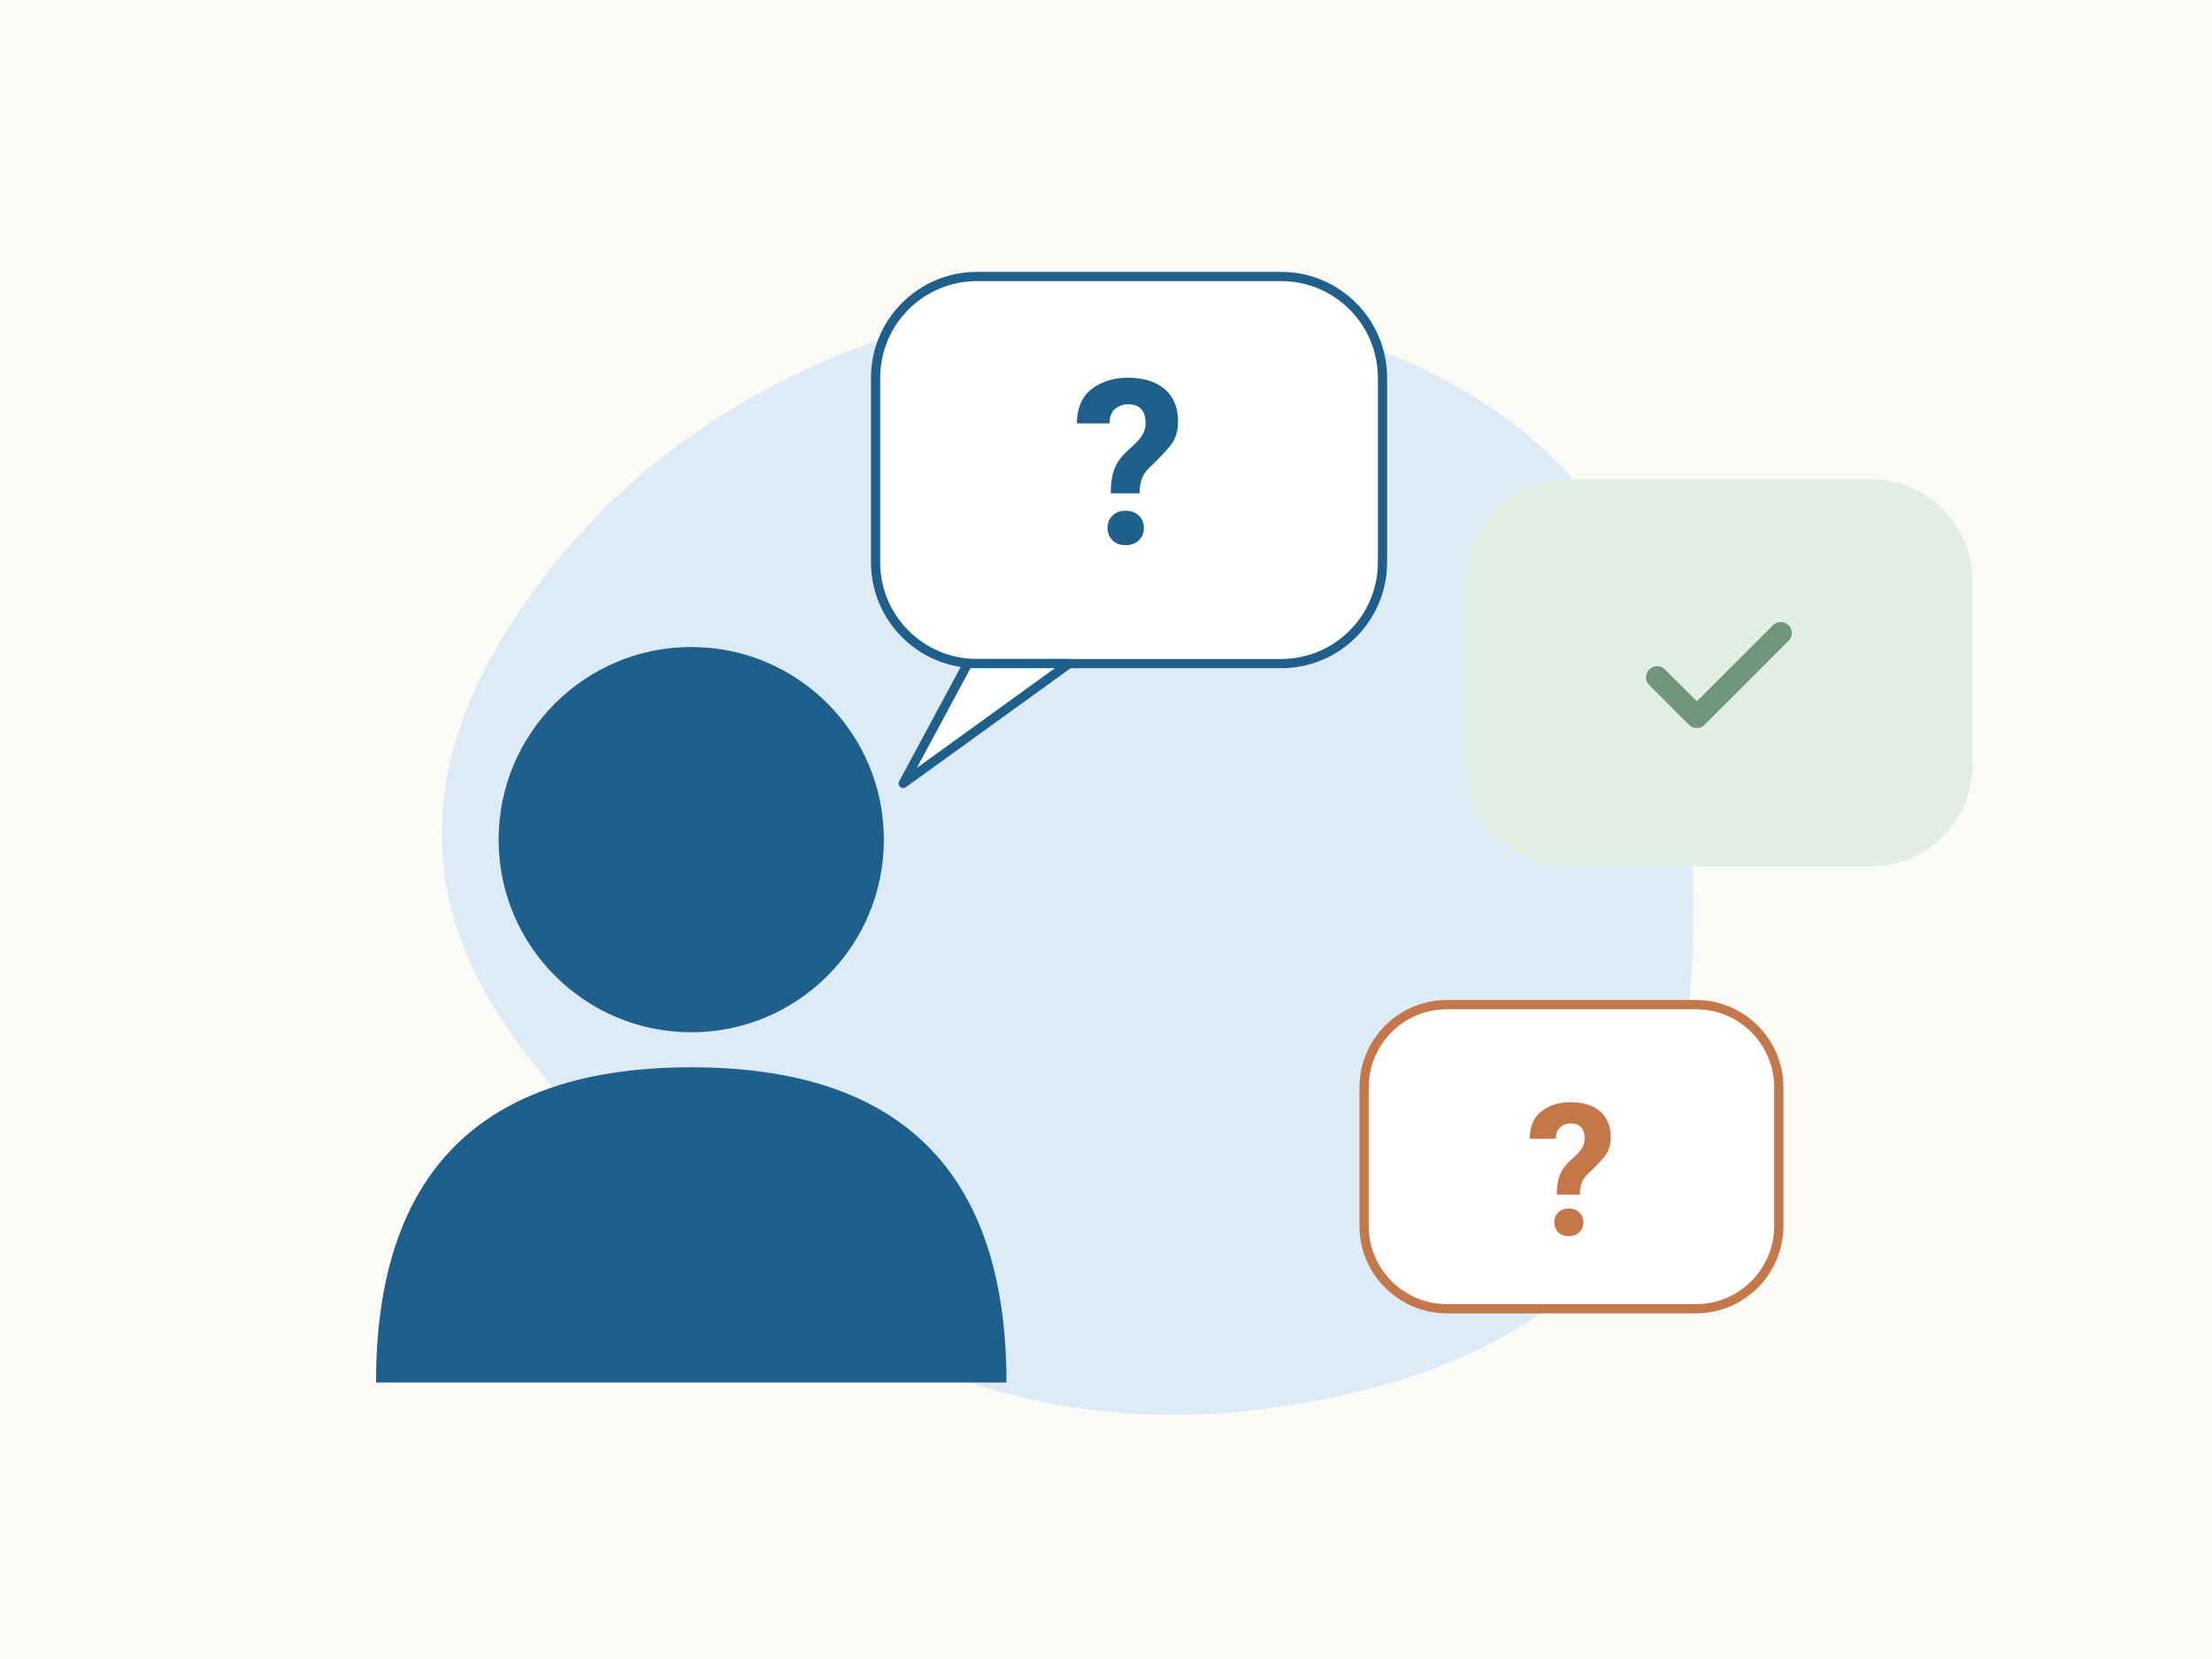
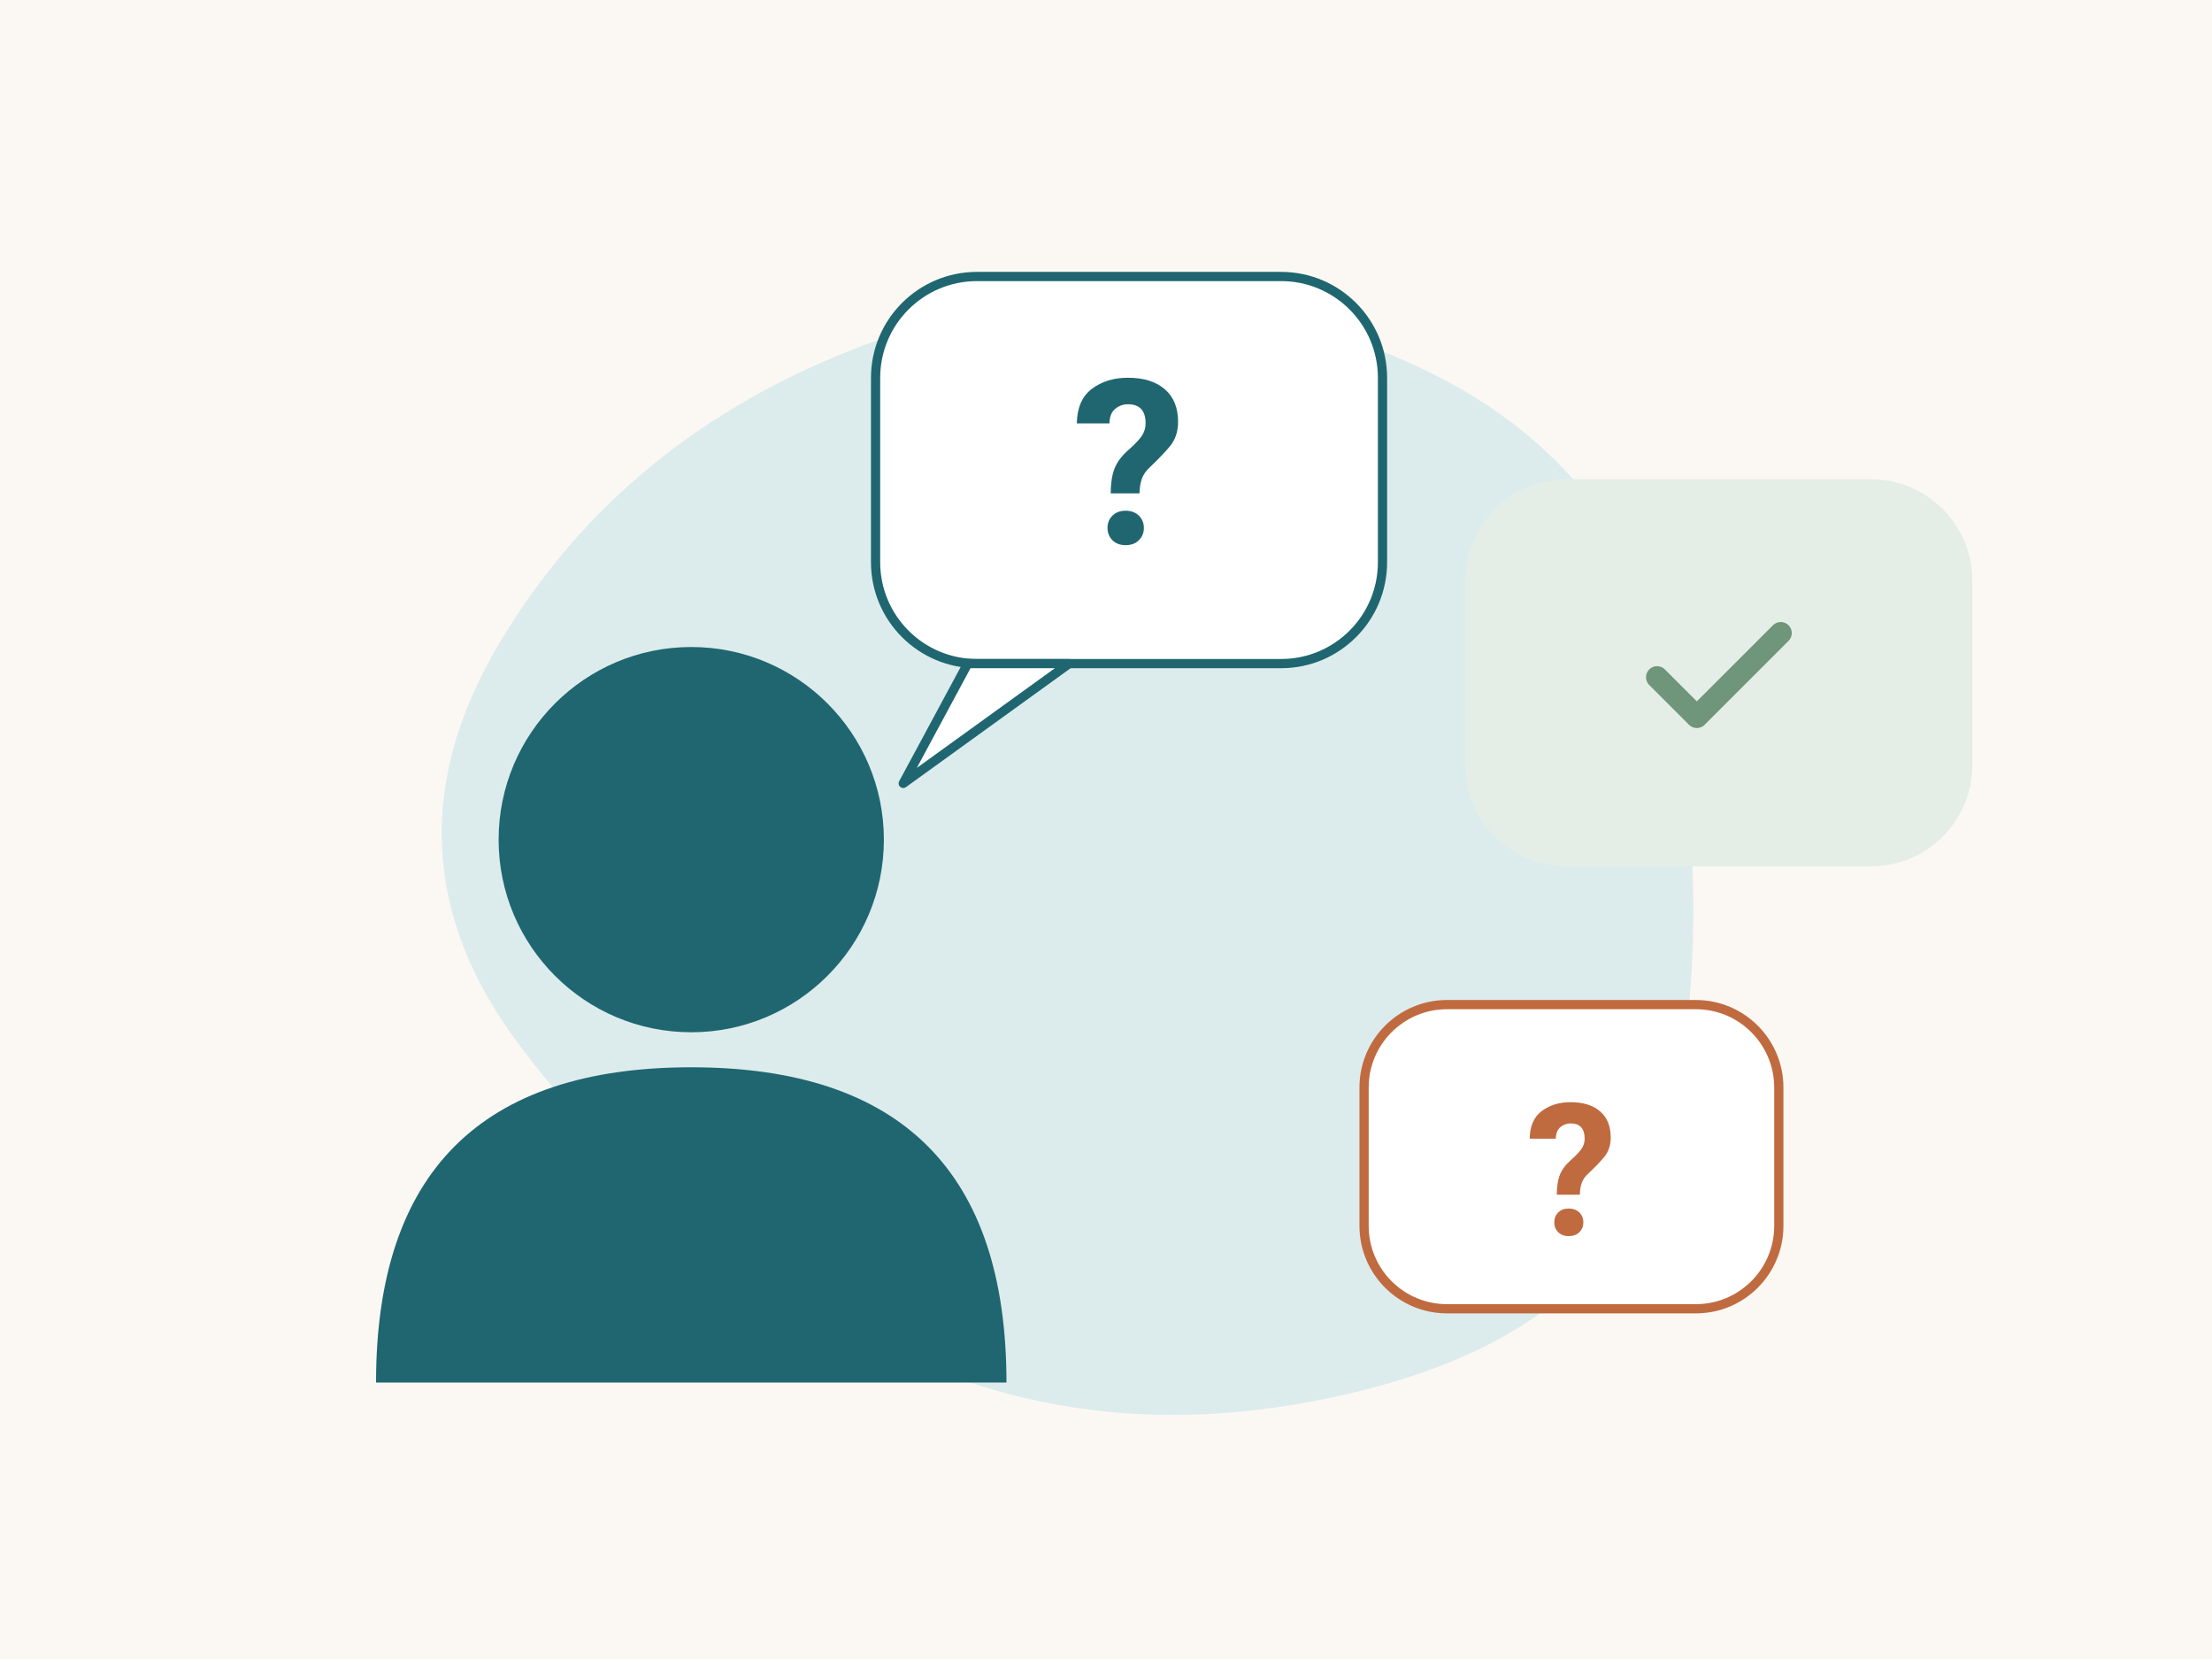
<svg xmlns="http://www.w3.org/2000/svg" viewBox="0 0 480 360" role="img" aria-labelledby="_R_0_-t _R_0_-d" width="480" height="360">
  <g>
-     <rect width="480" height="360" style="fill:#fbfaf7" />
-     <path d="M 359.8 138.8 Q 372.2 185.0 364.5 235.2 Q 356.7 285.4 298.4 301.0 Q 240.0 316.5 191.8 292.2 Q 143.5 268.0 112.5 226.5 Q 81.5 185.0 108.2 139.8 Q 135.0 94.7 187.5 74.9 Q 240.0 55.1 293.7 73.9 Q 347.4 92.6 359.8 138.8 Z" style="fill:#dcebf5" />
+     <rect width="480" height="360" style="fill:#fbf8f3" />
+     <path d="M 359.8 138.8 Q 372.2 185.0 364.5 235.2 Q 356.7 285.4 298.4 301.0 Q 240.0 316.5 191.8 292.2 Q 143.5 268.0 112.5 226.5 Q 81.5 185.0 108.2 139.8 Q 135.0 94.7 187.5 74.9 Q 240.0 55.1 293.7 73.9 Q 347.4 92.6 359.8 138.8 Z" style="fill:#dcecec" />
  </g>
  <g transform="translate(150 300)">
-     <circle cx="0" cy="-117.8" r="41.8" style="fill:#1f5f8b" />
-     <path d="M -68.4 0 Q -68.4 -68.4 0 -68.4 Q 68.4 -68.4 68.4 0 Z" style="fill:#1f5f8b" />
+     <circle cx="0" cy="-117.8" r="41.8" style="fill:#1f6670" />
+     <path d="M -68.4 0 Q -68.4 -68.4 0 -68.4 Q 68.4 -68.4 68.4 0 Z" style="fill:#1f6670" />
  </g>
-   <rect x="190" y="60" width="110" height="84" rx="22" style="fill:#ffffff;stroke:#1f5f8b" stroke-width="2" />
-   <text x="245" y="118" font-size="50" font-weight="700" text-anchor="middle" style="fill:#1f5f8b;font-family:system-ui, -apple-system, &quot;Segoe UI&quot;, Roboto, sans-serif">?</text>
-   <path d="M 210 144 L 196 170 L 232 144 Z" style="fill:#ffffff;stroke:#1f5f8b" stroke-width="2" stroke-linecap="round" stroke-linejoin="round" />
-   <rect x="318" y="104" width="110" height="84" rx="22" style="fill:#e2ede4;stroke:none" stroke-width="2" />
+   <rect x="190" y="60" width="110" height="84" rx="22" style="fill:#ffffff;stroke:#1f6670" stroke-width="2" />
+   <text x="245" y="118" font-size="50" font-weight="700" text-anchor="middle" style="fill:#1f6670;font-family:system-ui, -apple-system, &quot;Segoe UI&quot;, Roboto, sans-serif">?</text>
+   <path d="M 210 144 L 196 170 L 232 144 Z" style="fill:#ffffff;stroke:#1f6670" stroke-width="2" stroke-linecap="round" stroke-linejoin="round" />
+   <rect x="318" y="104" width="110" height="84" rx="22" style="fill:#e4eee6;stroke:none" stroke-width="2" />
  <g transform="translate(350 123) scale(1.916667)">
    <g style="stroke:#6f957a;color:#6f957a" fill="none" stroke-width="2.5" stroke-linecap="round" stroke-linejoin="round">
      <path d="m5 12.5 4.5 4.5L19 7.5" />
    </g>
  </g>
-   <rect x="296" y="218" width="90" height="66" rx="18" style="fill:#ffffff;stroke:#c4784a" stroke-width="2" />
-   <text x="341" y="268" font-size="40" font-weight="700" text-anchor="middle" style="fill:#c4784a;font-family:system-ui, -apple-system, &quot;Segoe UI&quot;, Roboto, sans-serif">?</text>
+   <rect x="296" y="218" width="90" height="66" rx="18" style="fill:#ffffff;stroke:#c06a40" stroke-width="2" />
+   <text x="341" y="268" font-size="40" font-weight="700" text-anchor="middle" style="fill:#c06a40;font-family:system-ui, -apple-system, &quot;Segoe UI&quot;, Roboto, sans-serif">?</text>
</svg>
